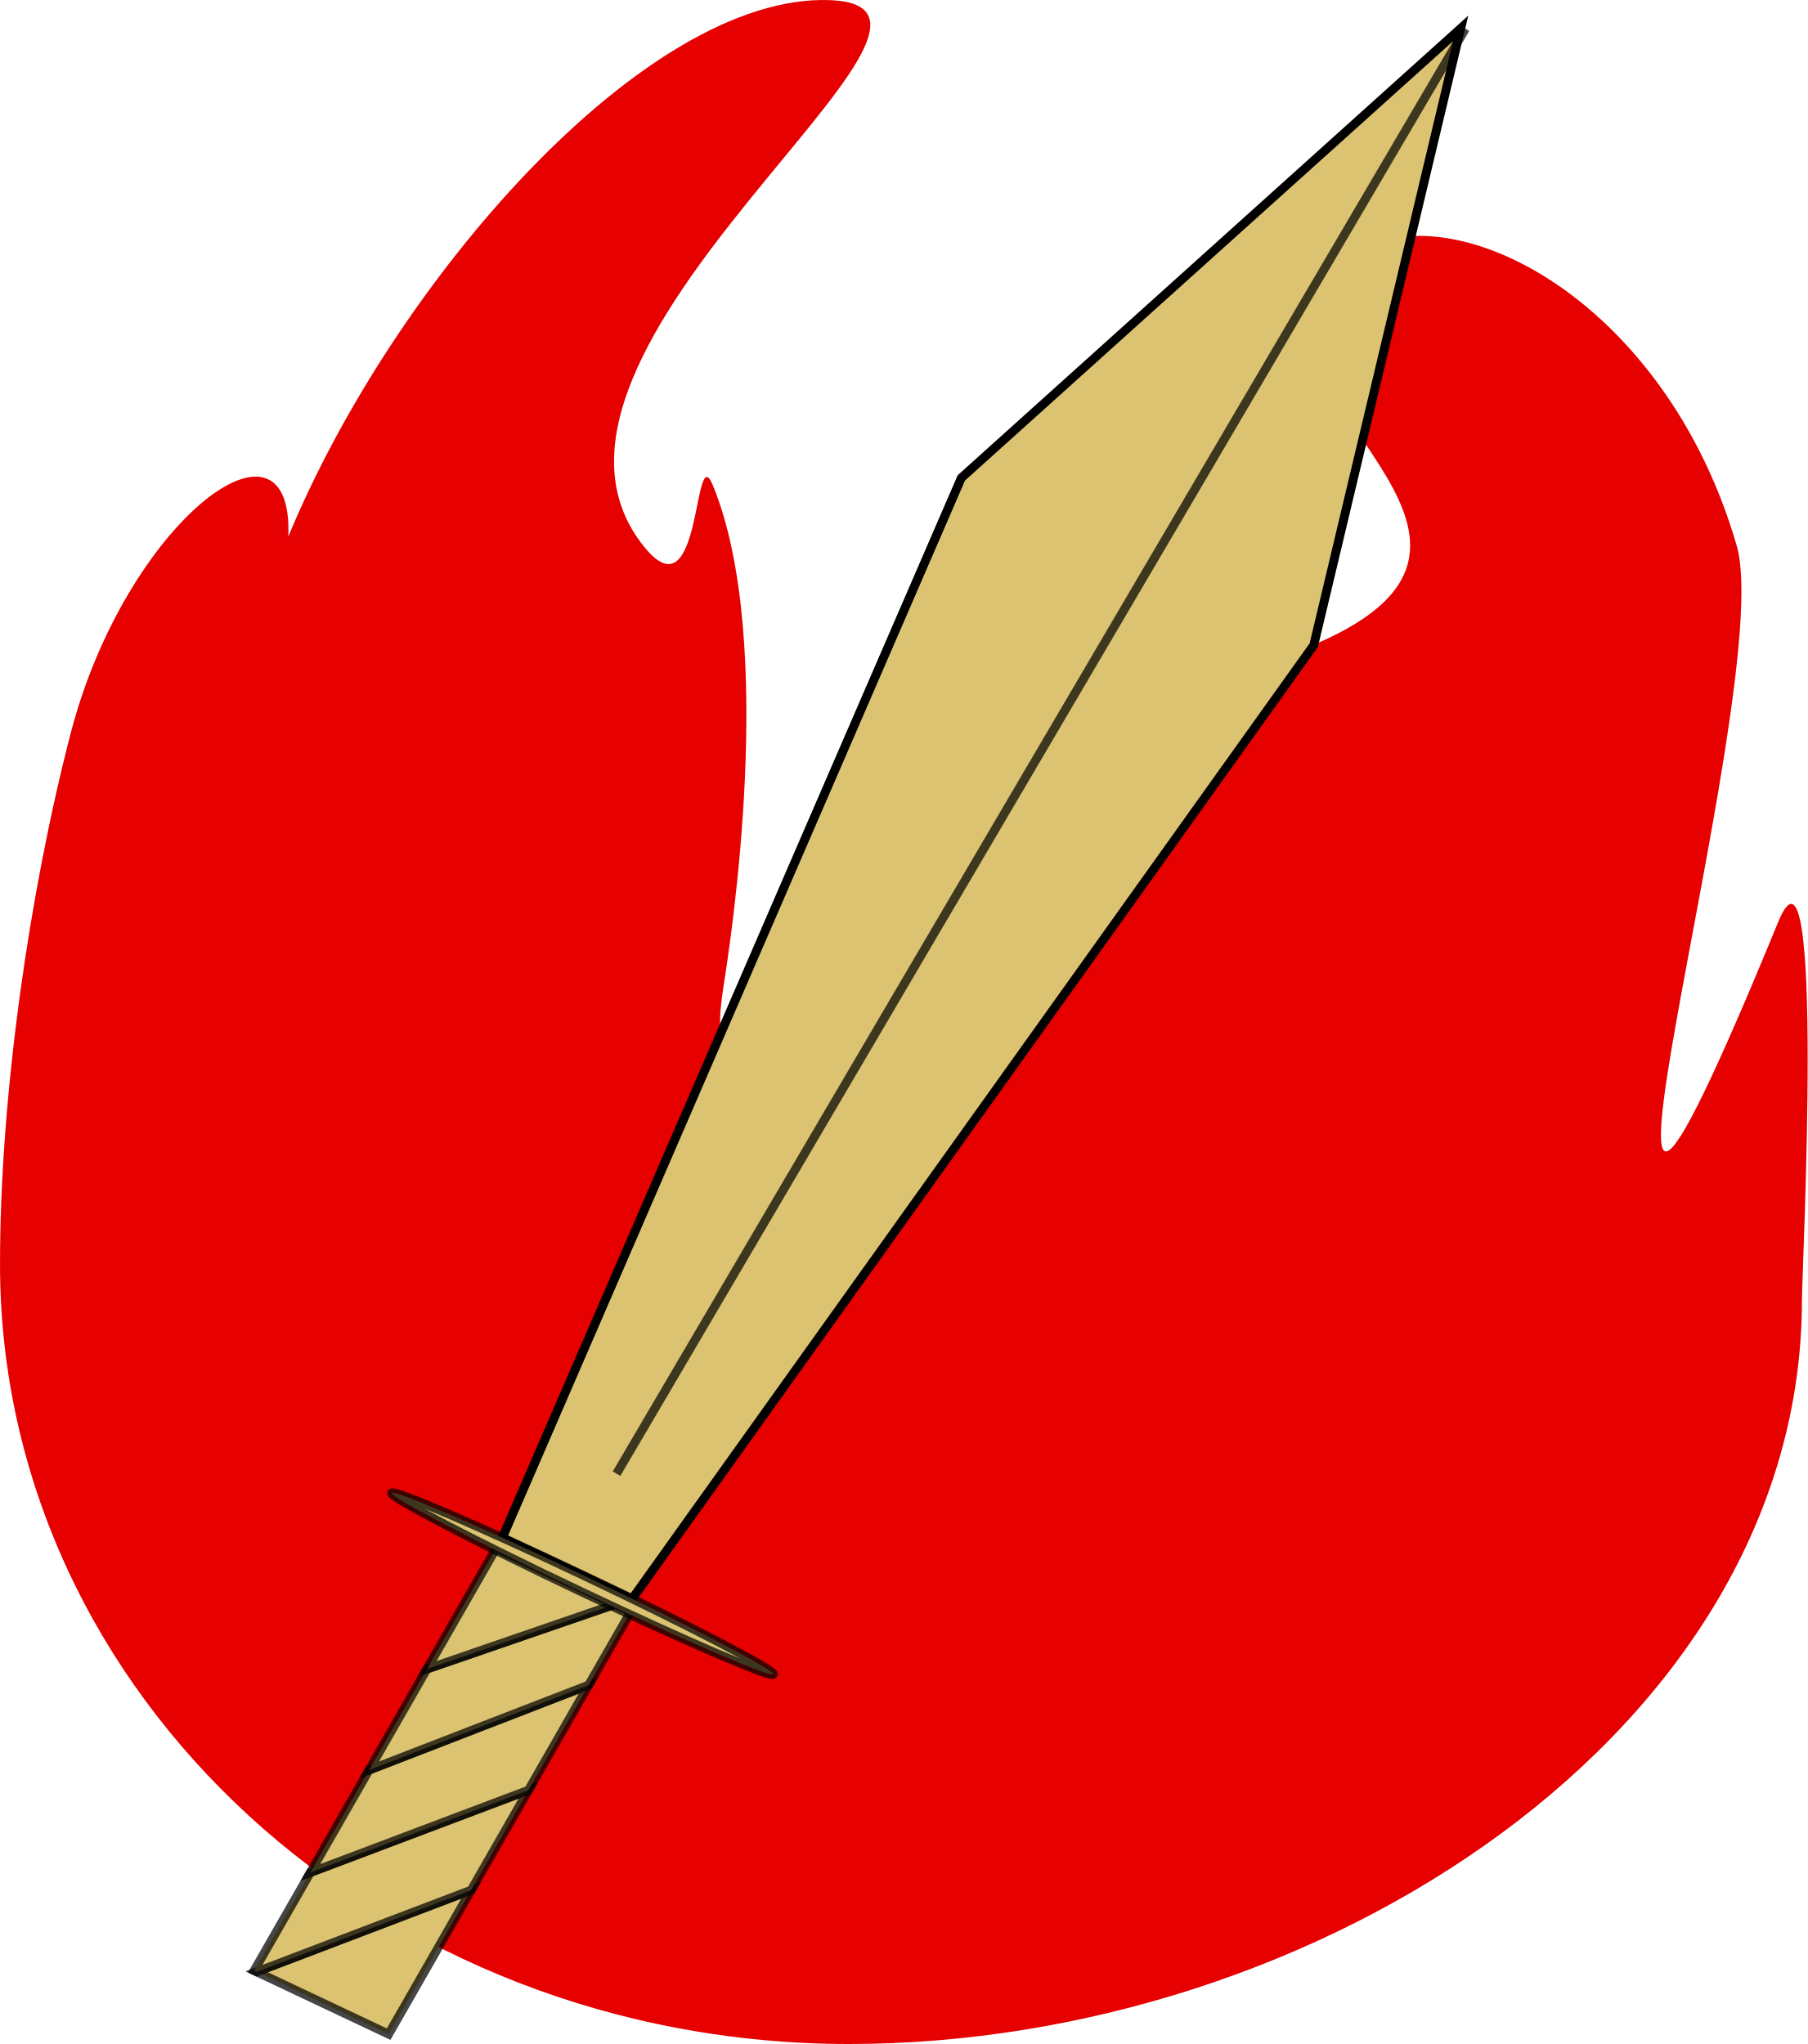
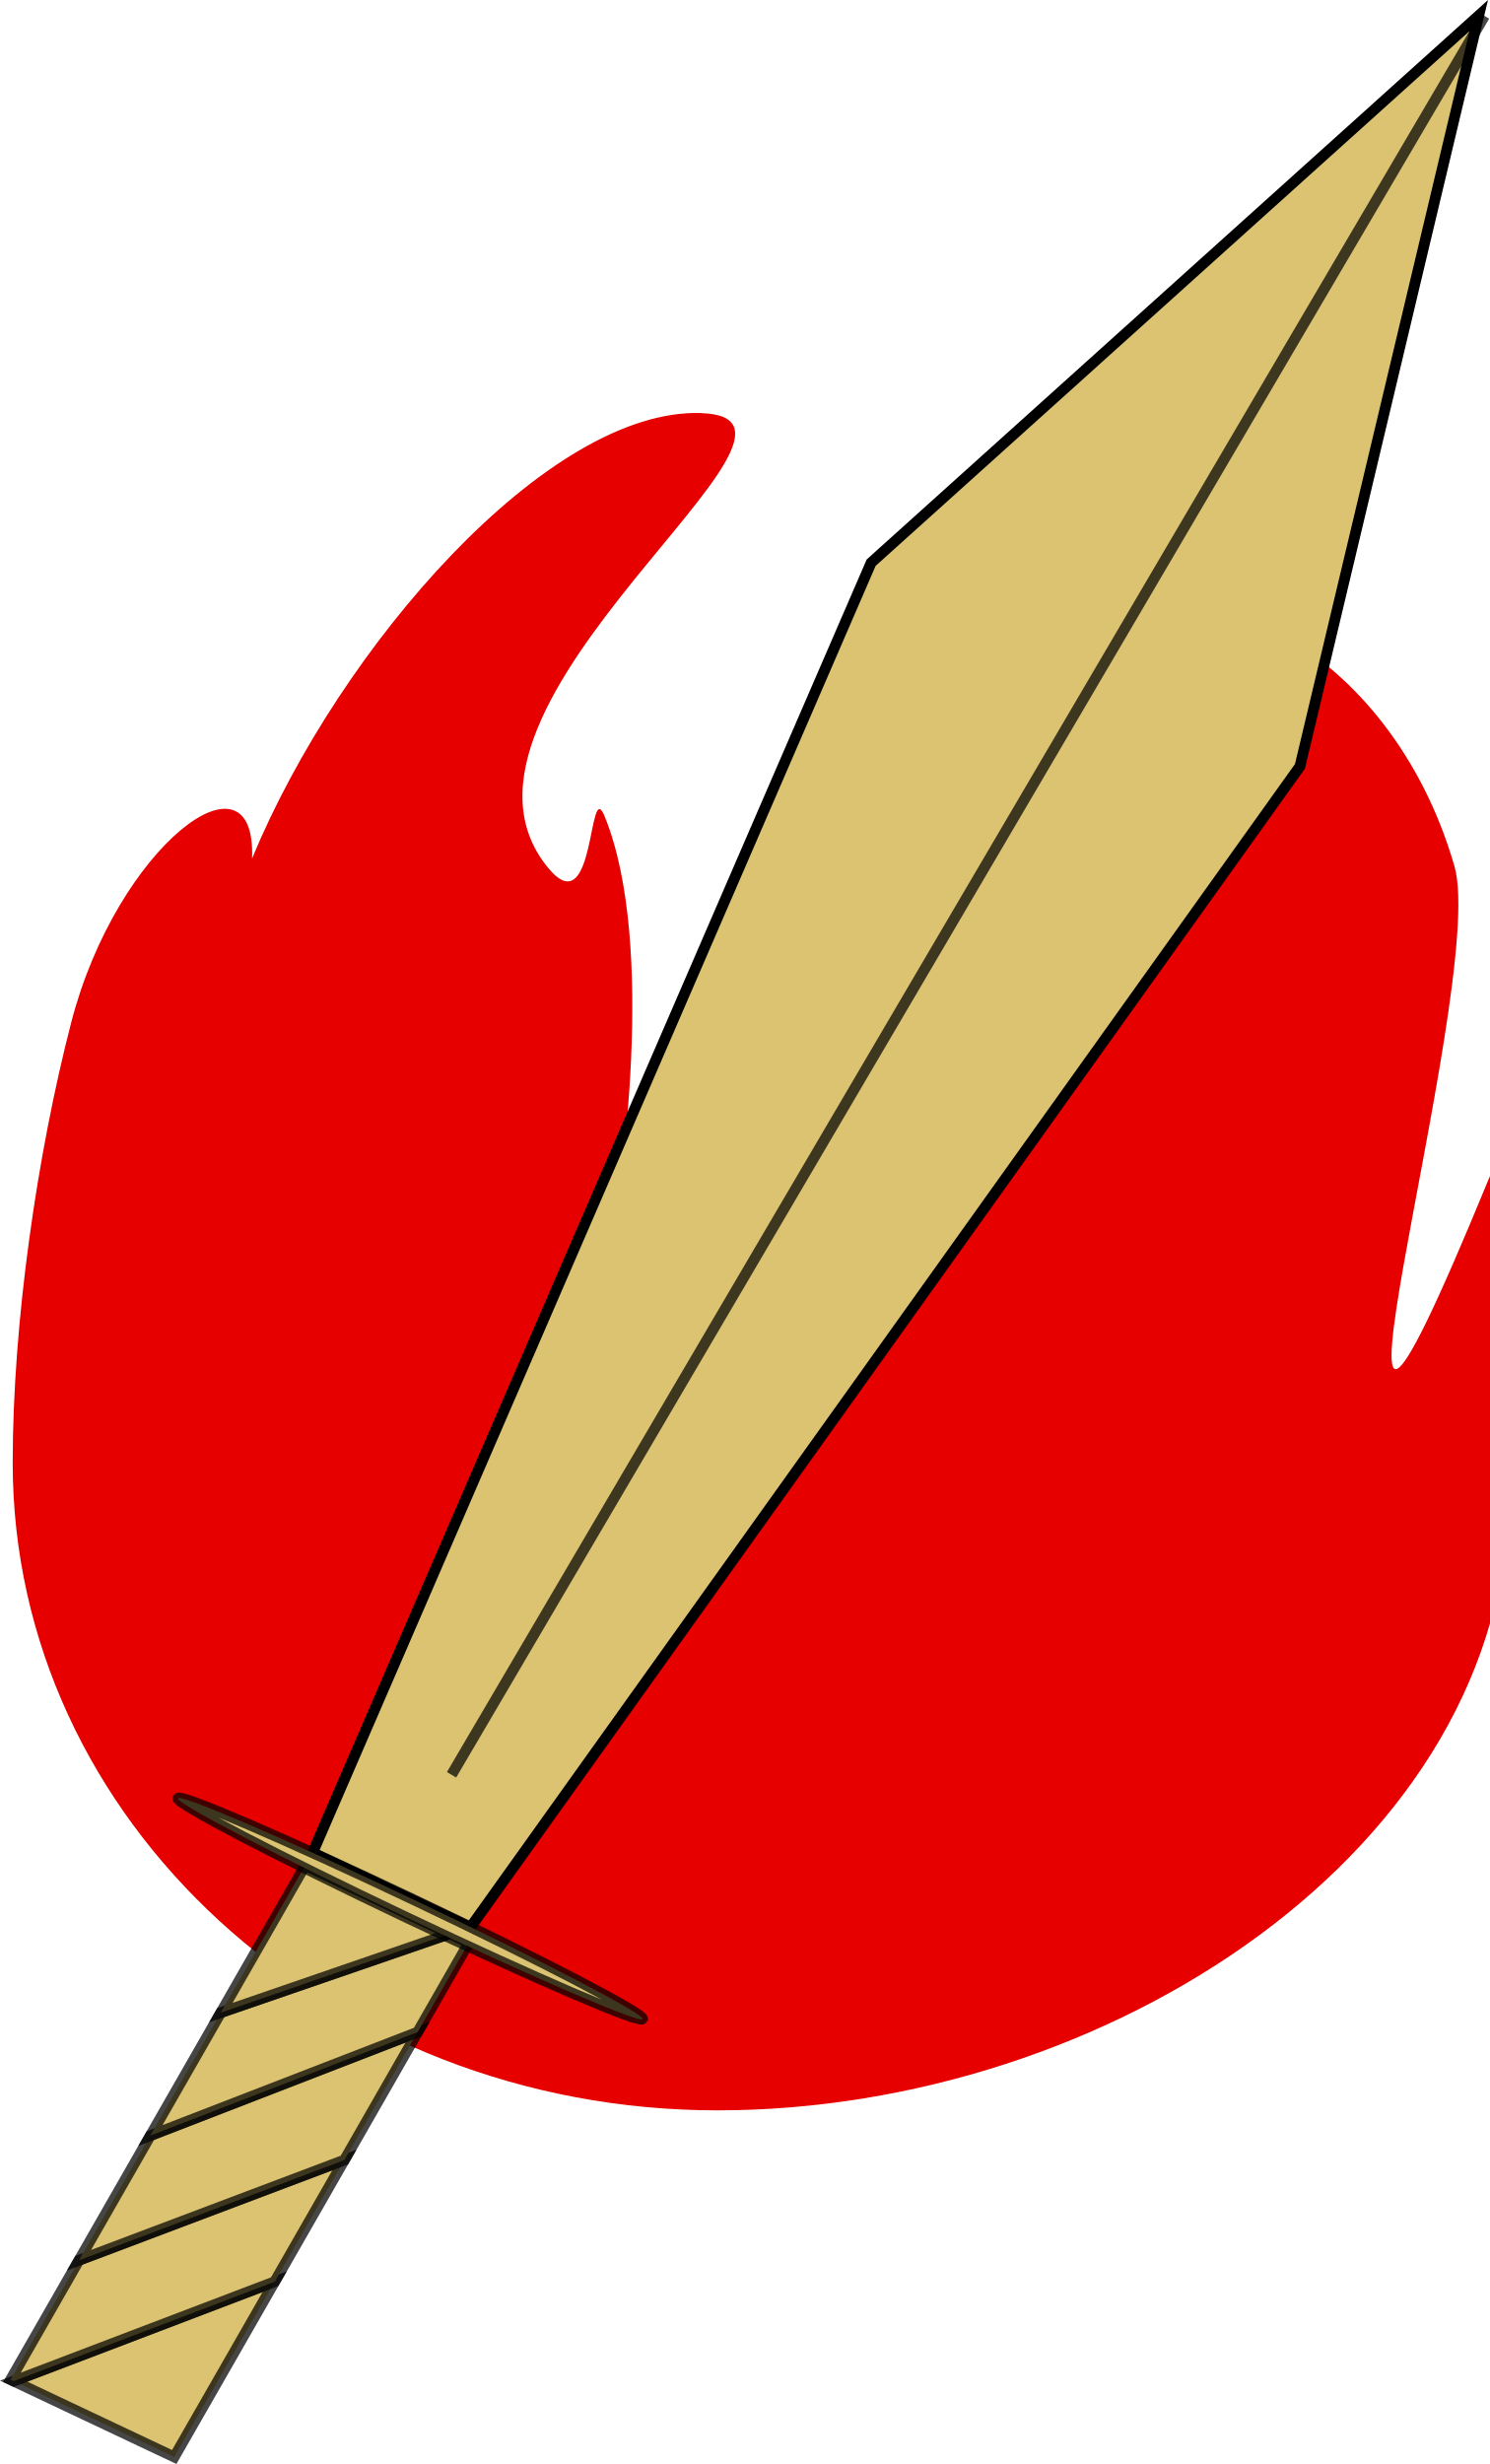
- <svg xmlns="http://www.w3.org/2000/svg" width="32.381mm" height="36.621mm" viewBox="0 0 32.381 36.621" version="1.1" id="svg1">
+ <svg xmlns="http://www.w3.org/2000/svg" width="32.134mm" height="53.161mm" viewBox="0 0 32.134 53.161" version="1.1" id="svg1">
  <defs id="defs1" />
-   <g id="layer1" transform="translate(-119.8408,-65.96797)">
+   <g id="layer1" transform="translate(-119.567,-57.05796)">
    <path id="path1" style="fill:#e60000;fill-opacity:1;stroke-width:0.307;stroke-opacity:0.879" d="m 134.705,65.97 c -3.307,-0.119 -7.807,5.039 -9.699,9.61 0.098,-2.532 -2.916,-0.267 -3.901,3.533 -0.733,2.83 -1.264,6.471 -1.264,9.506 0,7.715 6.81,13.97 15.21,13.97 8.4,0 17.069,-5.62 17.069,-13.335 0,-0.505 0.415,-8.811 -0.425,-6.768 -4.665,11.356 0.005,-4.138 -0.742,-6.734 -1.39,-4.83 -5.859,-6.771 -7.401,-4.791 -1.611,2.069 4.308,4.632 -0.145,6.545 -4.638,1.993 -0.919,-5.129 -1.85,-5.548 -1.982,-0.891 -9.591,16.951 -8.752,11.656 0.123,-0.776 0.954,-6.136 -0.192,-8.946 -0.36,-0.882 -0.184,2.385 -1.226,1.105 -2.872,-3.524 6.674,-9.682 3.319,-9.802 z" />
-     <g id="g2" style="fill:#dbc371;fill-opacity:1;stroke-width:0.5;stroke-dasharray:none" transform="matrix(0.3157107,0.02133115,-0.02133115,0.3157107,117.9754,29.69388)">
+     <g id="g2" style="fill:#dbc371;fill-opacity:1;stroke-width:0.5;stroke-dasharray:none" transform="matrix(0.4627614,0.03126671,-0.03126671,0.4627614,110.3883,3.478349)">
      <path d="m 47.436,218.956 -11.802,5.433 7.69,3.018 z" style="fill:#dbc371;fill-opacity:1;stroke:#000000;stroke-width:0.5;stroke-dasharray:none;stroke-opacity:0.723" id="path11-6-1-8-0" />
      <path d="m 50.291,213.09 -12.006,5.484 -2.8,5.755 0.15,0.059 11.802,-5.433 z" style="fill:#dbc371;fill-opacity:1;stroke:#000000;stroke-width:0.5;stroke-dasharray:none;stroke-opacity:0.723" id="path10-4-9-4-8" />
      <path d="m 53.29,206.925 -12.081,5.64 -2.924,6.01 12.006,-5.484 z" style="fill:#dbc371;fill-opacity:1;stroke:#000000;stroke-width:0.5;stroke-dasharray:none;stroke-opacity:0.723" id="path9-9-1-9-0" />
      <path d="m 54.464,202.262 -10.371,4.373 -2.885,5.929 12.081,-5.64 2.093,-4.302 z" style="fill:#dbc371;fill-opacity:1;stroke:#000000;stroke-width:0.5;stroke-dasharray:none;stroke-opacity:0.723" id="path8-5-7-2-5" />
      <path d="m 47.543,199.546 -3.449,7.089 10.371,-4.373 z" style="fill:#dbc371;fill-opacity:1;stroke:#000000;stroke-width:0.5;stroke-dasharray:none;stroke-opacity:0.723" id="path7-9-4-5-5" />
      <path style="fill:#dbc371;fill-opacity:1;stroke:#000000;stroke-width:0.5;stroke-dasharray:none" d="M 47.852,198.929 69.733,137.304 96.221,110.006 90.275,145.413 55.408,201.902 Z" id="path2-8-3-4-9" />
      <path style="fill:#dbc371;fill-opacity:1;stroke:#000000;stroke-width:0.5;stroke-dasharray:none;stroke-opacity:0.716" d="M 96.491,110.006 54.057,194.875" id="path3-6-1-7-6" />
      <ellipse style="fill:#dbc371;fill-opacity:1;stroke:#000000;stroke-width:0.5;stroke-dasharray:none;stroke-opacity:0.723" id="path4-0-5-4-4" cx="-122.748" cy="167.88" rx="11.965" ry="0.445" transform="matrix(-0.9301991,-0.3670553,-0.3670553,0.9301991,0,0)" />
    </g>
  </g>
</svg>
